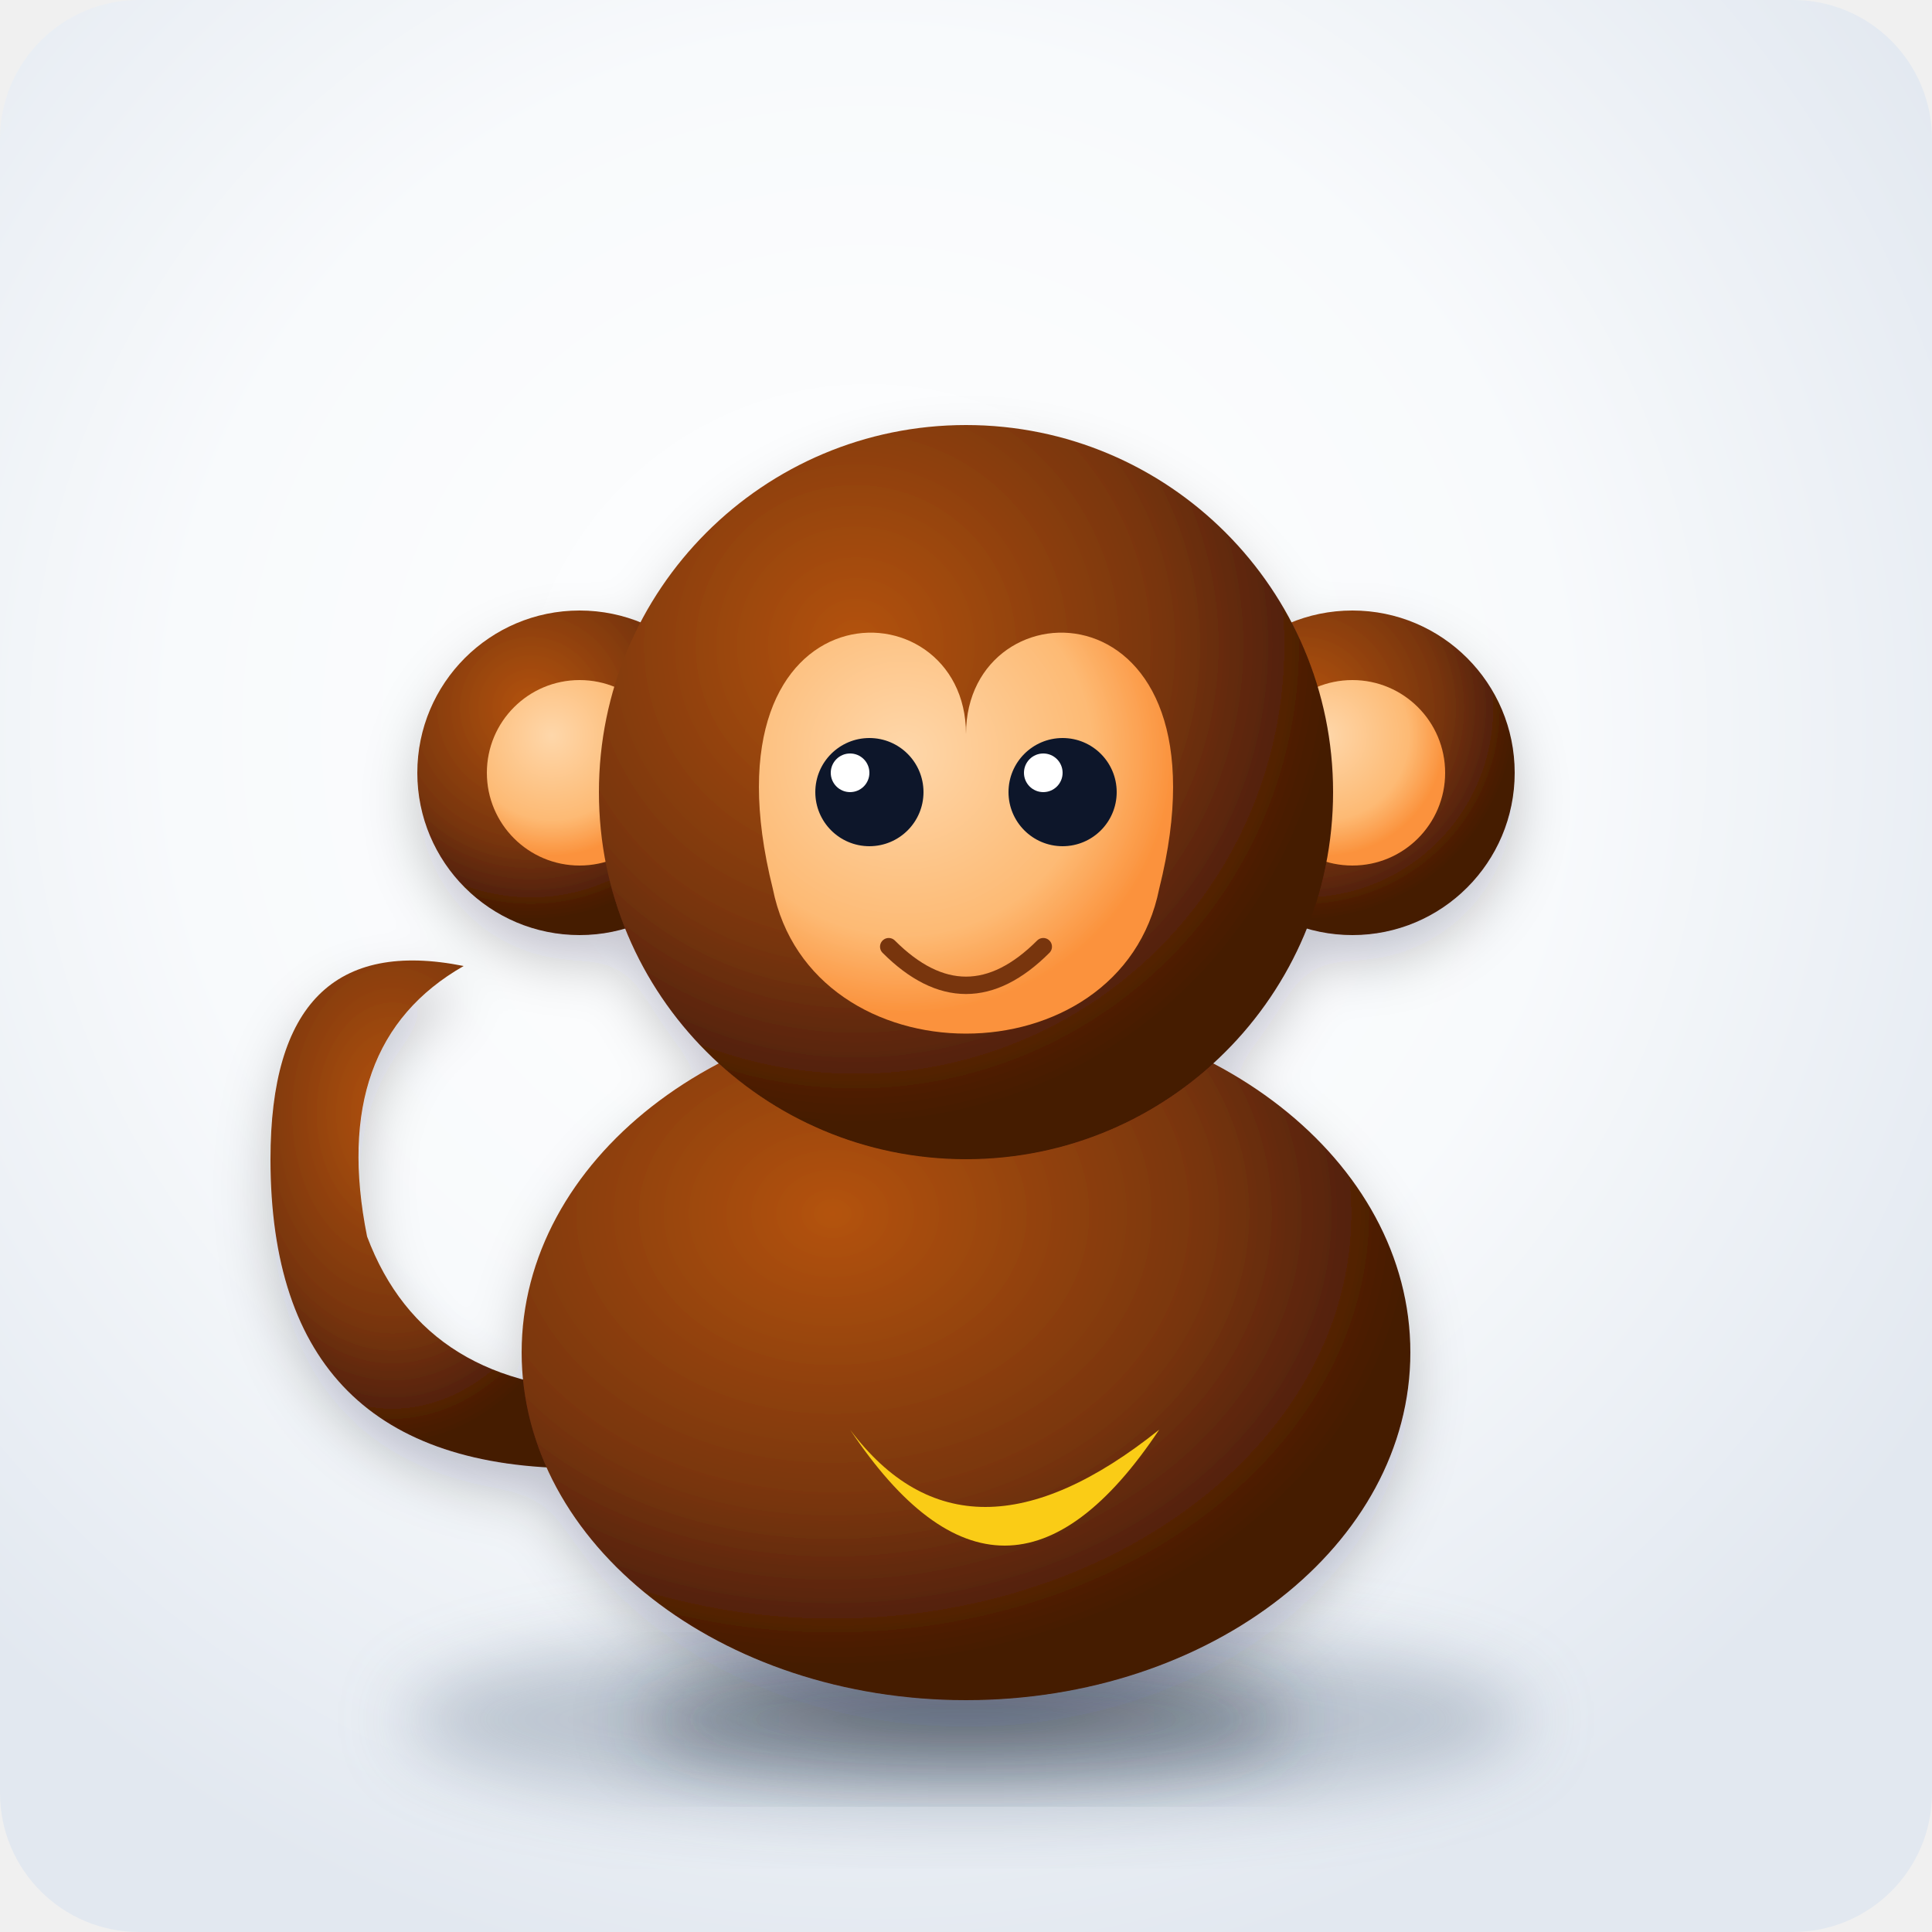
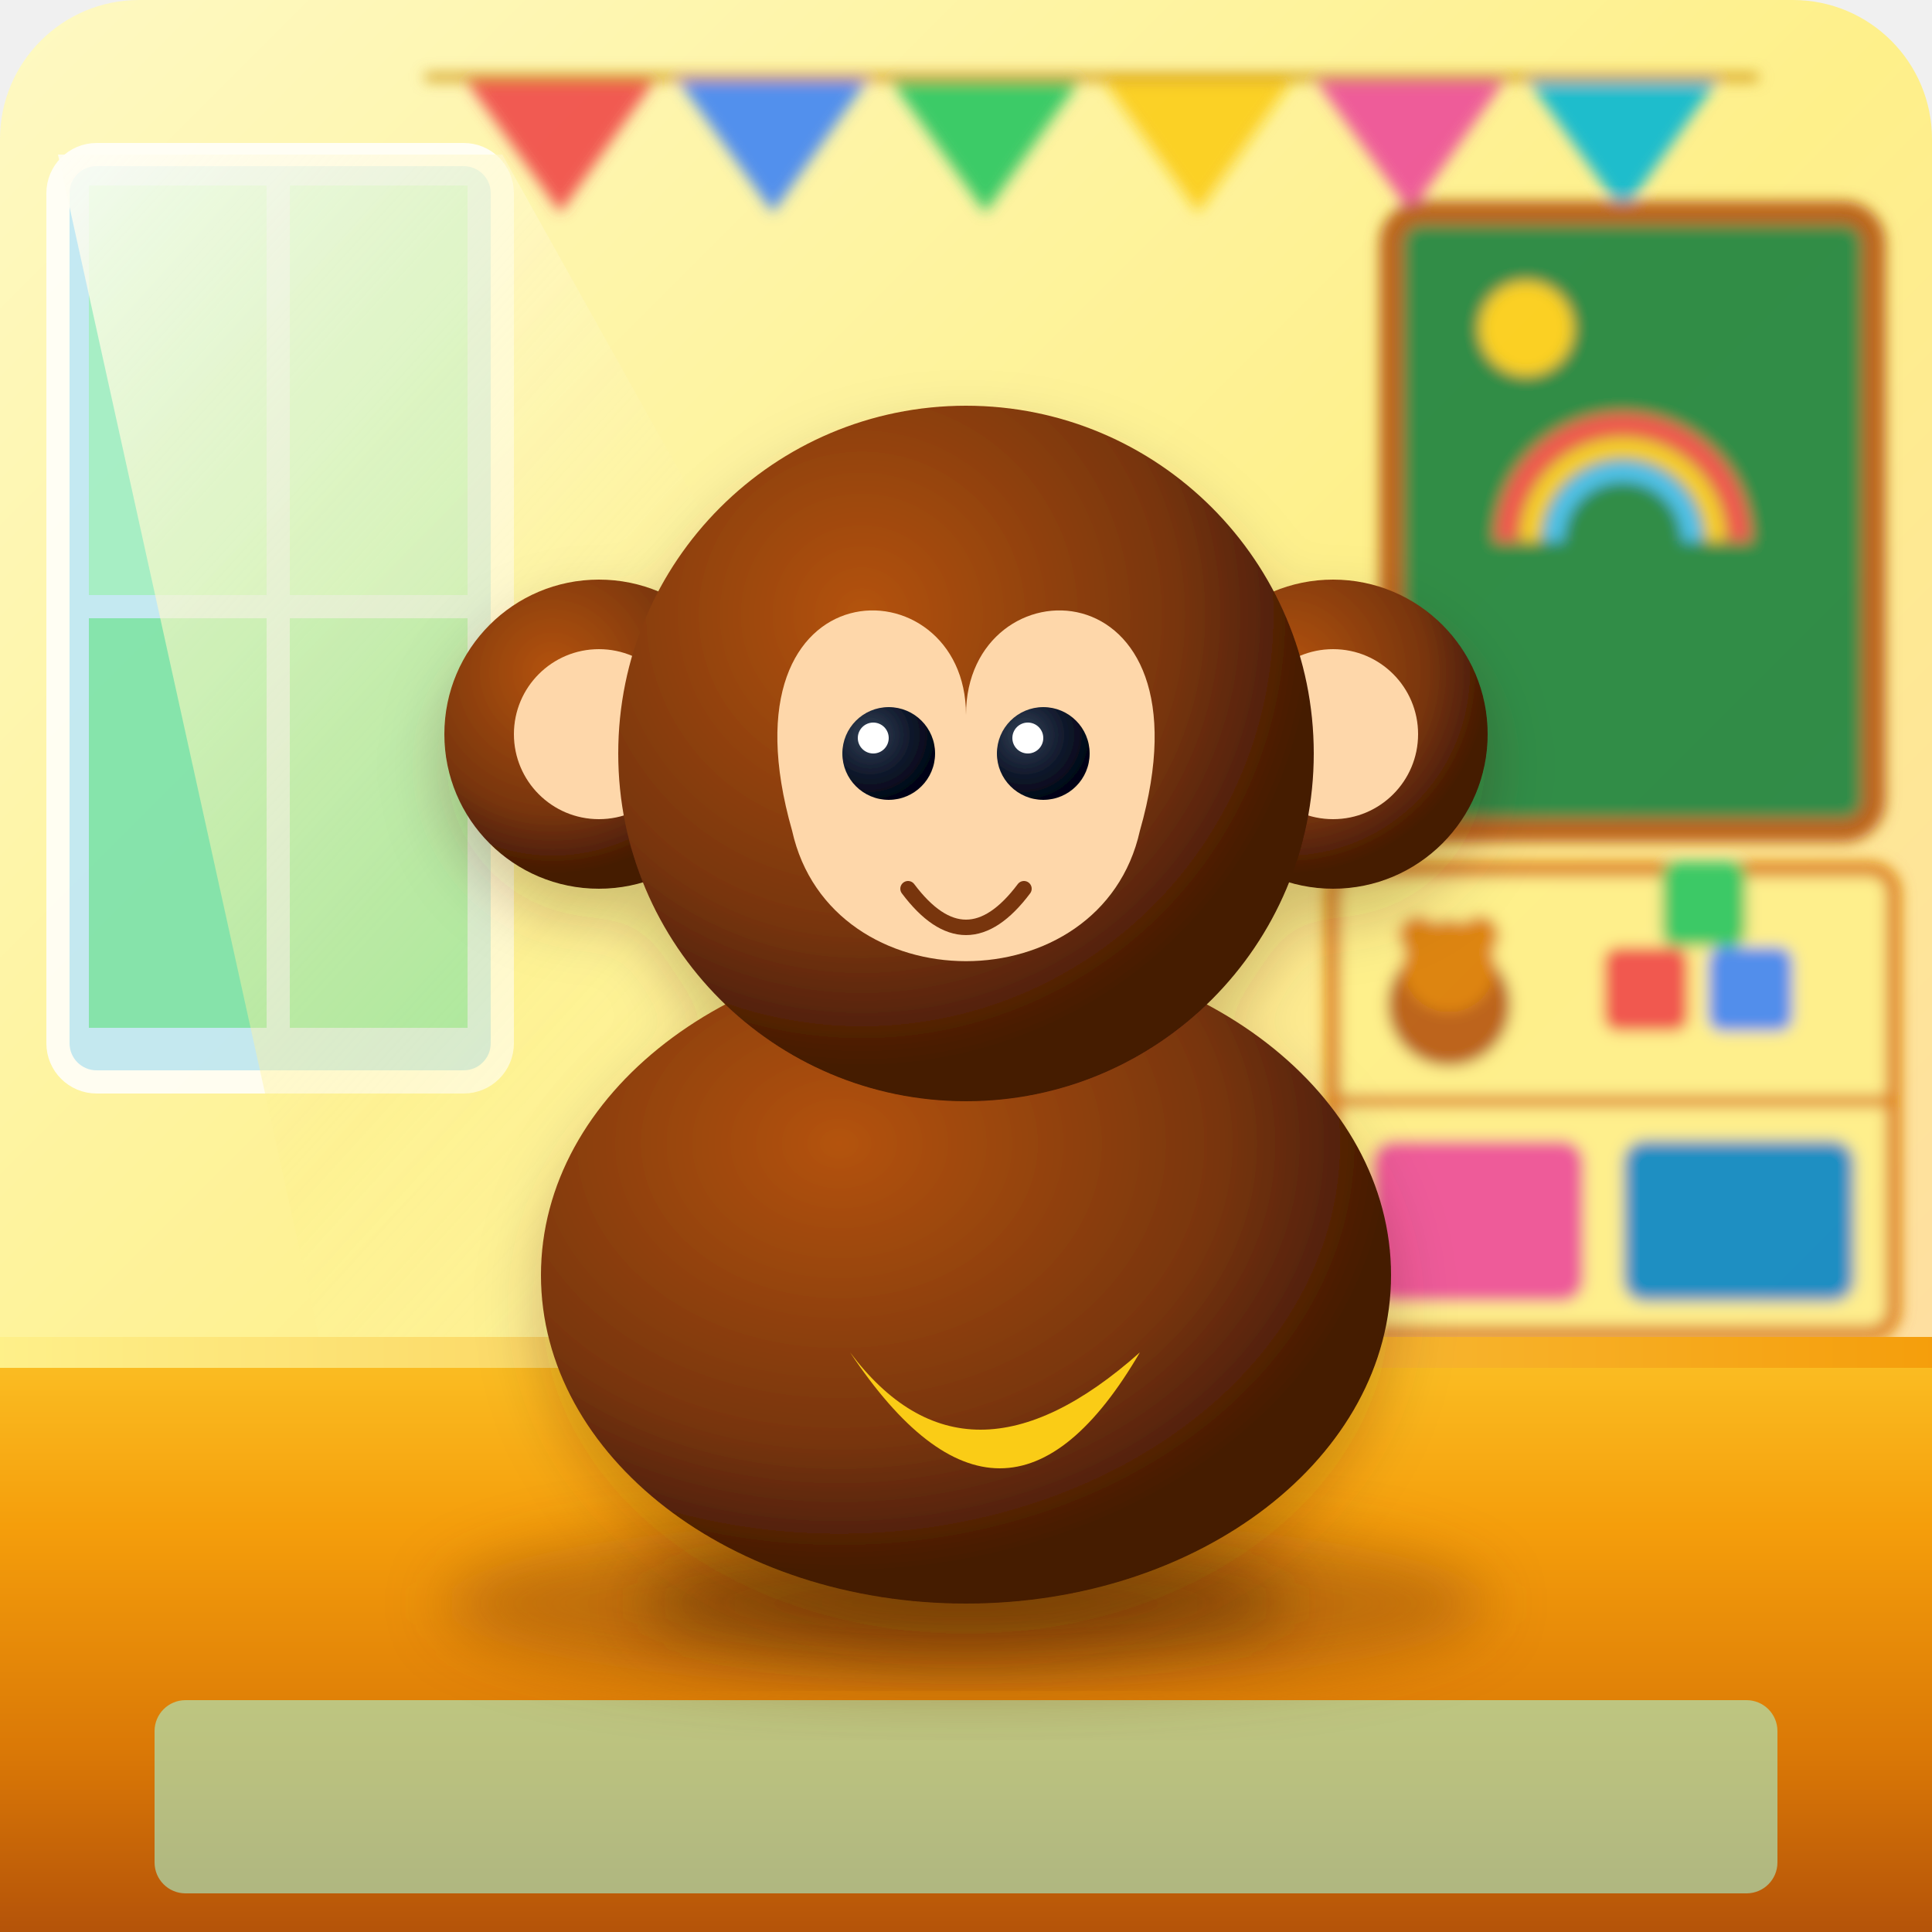
<svg xmlns="http://www.w3.org/2000/svg" viewBox="0 0 500 500" width="100%" height="100%">
  <defs>
-     <radialGradient id="bgGlow" cx="45%" cy="38%" r="65%">
-       <stop offset="0%" stop-color="#ffffff" />
-       <stop offset="55%" stop-color="#f8fafc" />
-       <stop offset="100%" stop-color="#e2e8f0" />
+     <linearGradient id="roomWall" x1="0%" y1="0%" x2="100%" y2="100%">
+       <stop offset="0%" stop-color="#fef9c3" />
+       <stop offset="50%" stop-color="#fef08a" />
+       <stop offset="100%" stop-color="#fed7aa" />
+     </linearGradient>
+     <linearGradient id="sunBeam" x1="0%" y1="0%" x2="100%" y2="100%">
+       <stop offset="0%" stop-color="#ffffff" stop-opacity="0.85" />
+       <stop offset="50%" stop-color="#fef08a" stop-opacity="0.35" />
+       <stop offset="100%" stop-color="#ffffff" stop-opacity="0" />
+     </linearGradient>
+     <linearGradient id="oakTable" x1="0%" y1="0%" x2="0%" y2="100%">
+       <stop offset="0%" stop-color="#fbbf24" />
+       <stop offset="30%" stop-color="#f59e0b" />
+       <stop offset="70%" stop-color="#d97706" />
+       <stop offset="100%" stop-color="#b45309" />
+     </linearGradient>
+     <linearGradient id="tableBevel" x1="0%" y1="0%" x2="100%" y2="0%">
+       <stop offset="0%" stop-color="#fef08a" />
+       <stop offset="100%" stop-color="#f59e0b" />
+     </linearGradient>
+     <filter id="bgBlur" x="-10%" y="-10%" width="120%" height="120%">
+       <feGaussianBlur stdDeviation="1.8" />
+     </filter>
+     <filter id="tableShadow" x="-30%" y="-30%" width="160%" height="160%">
+       <feGaussianBlur stdDeviation="8" />
+     </filter>
+     <filter id="charDepth" x="-20%" y="-20%" width="140%" height="140%">
+       <feDropShadow dx="0" dy="8" stdDeviation="8" flood-color="#451a03" flood-opacity="0.25" />
+     </filter>
+     <radialGradient id="pixarEye" cx="30%" cy="30%" r="70%">
+       <stop offset="0%" stop-color="#334155" />
+       <stop offset="65%" stop-color="#0f172a" />
+       <stop offset="100%" stop-color="#020617" />
    </radialGradient>
-     <filter id="groundShadow" x="-30%" y="-30%" width="160%" height="160%">
-       <feGaussianBlur stdDeviation="9" />
-     </filter>
-     <filter id="clayShadow" x="-25%" y="-25%" width="150%" height="150%">
-       <feDropShadow dx="0" dy="7" stdDeviation="7" flood-color="#0f172a" flood-opacity="0.22" />
-     </filter>
-     <filter id="softGlow" x="-20%" y="-20%" width="140%" height="140%">
-       <feGaussianBlur stdDeviation="3" result="blur" />
-       <feComposite in="SourceGraphic" in2="blur" operator="over" />
-     </filter>
-     <radialGradient id="monkeyFur" cx="35%" cy="30%" r="65%">
+     <radialGradient id="monkeyCoat" cx="35%" cy="30%" r="65%">
      <stop offset="0%" stop-color="#b45309" />
-       <stop offset="65%" stop-color="#78350f" />
+       <stop offset="70%" stop-color="#78350f" />
      <stop offset="100%" stop-color="#451a03" />
    </radialGradient>
-     <radialGradient id="monkeyFace" cx="35%" cy="30%" r="65%">
-       <stop offset="0%" stop-color="#fed7aa" />
-       <stop offset="70%" stop-color="#fdba74" />
-       <stop offset="100%" stop-color="#fb923c" />
-     </radialGradient>
  </defs>
-   <rect width="500" height="500" rx="36" fill="url(#bgGlow)" />
-   <ellipse cx="250" cy="445" rx="145" ry="24" fill="#64748b" opacity="0.35" filter="url(#groundShadow)" />
-   <ellipse cx="250" cy="445" rx="85" ry="14" fill="#1e293b" opacity="0.45" filter="url(#groundShadow)" />
-   <g filter="url(#clayShadow)">
-     <path d="M 150 380 Q 70 380 70 300 Q 70 240 120 250 Q 85 270 95 320 Q 110 360 160 360" fill="url(#monkeyFur)" />
-     <ellipse cx="250" cy="350" rx="115" ry="90" fill="url(#monkeyFur)" />
-     <circle cx="150" cy="200" r="42" fill="url(#monkeyFur)" />
-     <circle cx="150" cy="200" r="24" fill="url(#monkeyFace)" />
-     <circle cx="350" cy="200" r="42" fill="url(#monkeyFur)" />
-     <circle cx="350" cy="200" r="24" fill="url(#monkeyFace)" />
-     <circle cx="250" cy="205" r="95" fill="url(#monkeyFur)" />
-     <path d="M 200 230 C 180 150 250 150 250 190 C 250 150 320 150 300 230 C 290 280 210 280 200 230 Z" fill="url(#monkeyFace)" />
-     <circle cx="225" cy="205" r="14" fill="#0f172a" />
-     <circle cx="275" cy="205" r="14" fill="#0f172a" />
-     <circle cx="220" cy="200" r="5" fill="#ffffff" />
-     <circle cx="270" cy="200" r="5" fill="#ffffff" />
-     <path d="M 230 245 Q 250 265 270 245" fill="none" stroke="#78350f" stroke-width="4.5" stroke-linecap="round" />
-     <path d="M 220 370 Q 250 410 300 370 Q 260 430 220 370 Z" fill="#facc15" />
+   <rect width="500" height="500" rx="36" fill="url(#roomWall)" />
+   <g opacity="0.85">
+     <rect x="15" y="40" width="115" height="240" rx="10" fill="#bae6fd" stroke="#ffffff" stroke-width="6" />
+     <rect x="23" y="48" width="46" height="106" fill="#86efac" opacity="0.65" />
+     <rect x="75" y="48" width="46" height="106" fill="#86efac" opacity="0.65" />
+     <rect x="23" y="160" width="46" height="106" fill="#4ade80" opacity="0.65" />
+     <rect x="75" y="160" width="46" height="106" fill="#4ade80" opacity="0.65" />
+     <polygon points="15,40 130,40 320,380 90,380" fill="url(#sunBeam)" />
+   </g>
+   <g filter="url(#bgBlur)" opacity="0.88">
+     <polygon points="120,20 145,55 170,20" fill="#ef4444" />
+     <polygon points="175,20 200,55 225,20" fill="#3b82f6" />
+     <polygon points="230,20 255,55 280,20" fill="#22c55e" />
+     <polygon points="285,20 310,55 335,20" fill="#facc15" />
+     <polygon points="340,20 365,55 390,20" fill="#ec4899" />
+     <polygon points="395,20 420,55 445,20" fill="#06b6d4" />
+     <line x1="110" y1="20" x2="455" y2="20" stroke="#ca8a04" stroke-width="2" />
+     <rect x="360" y="55" width="125" height="160" rx="8" fill="#15803d" stroke="#b45309" stroke-width="6" />
+     <path d="M 390 140 A 30 30 0 0 1 450 140" fill="none" stroke="#ef4444" stroke-width="6" />
+     <path d="M 396 140 A 24 24 0 0 1 444 140" fill="none" stroke="#facc15" stroke-width="5" />
+     <path d="M 402 140 A 18 18 0 0 1 438 140" fill="none" stroke="#38bdf8" stroke-width="5" />
+     <circle cx="395" cy="85" r="12" fill="#facc15" />
+     <rect x="345" y="225" width="145" height="120" rx="6" fill="#fef08a" stroke="#d97706" stroke-width="4" />
+     <line x1="345" y1="285" x2="490" y2="285" stroke="#d97706" stroke-width="3" />
+     <circle cx="375" cy="260" r="16" fill="#b45309" />
+     <circle cx="375" cy="250" r="12" fill="#d97706" />
+     <circle cx="367" cy="242" r="5" fill="#d97706" />
+     <circle cx="383" cy="242" r="5" fill="#d97706" />
+     <rect x="415" y="245" width="22" height="22" rx="4" fill="#ef4444" />
+     <rect x="442" y="245" width="22" height="22" rx="4" fill="#3b82f6" />
+     <rect x="430" y="223" width="22" height="22" rx="4" fill="#22c55e" />
+     <rect x="355" y="295" width="55" height="42" rx="6" fill="#ec4899" />
+     <rect x="420" y="295" width="60" height="42" rx="6" fill="#0284c7" />
+   </g>
+   <path d="M 0 350 L 500 350 L 500 500 L 0 500 Z" fill="url(#oakTable)" />
+   <rect x="0" y="346" width="500" height="8" fill="url(#tableBevel)" />
+   <rect x="40" y="440" width="420" height="50" rx="8" fill="#a7f3d0" opacity="0.6" />
+   <ellipse cx="250" cy="415" rx="135" ry="22" fill="#78350f" opacity="0.38" filter="url(#tableShadow)" />
+   <ellipse cx="250" cy="415" rx="85" ry="14" fill="#451a03" opacity="0.45" filter="url(#tableShadow)" />
+   <g filter="url(#charDepth)">
+     <ellipse cx="250" cy="330" rx="110" ry="85" fill="url(#monkeyCoat)" />
+     <circle cx="155" cy="190" r="40" fill="url(#monkeyCoat)" />
+     <circle cx="155" cy="190" r="22" fill="#fed7aa" />
+     <circle cx="345" cy="190" r="40" fill="url(#monkeyCoat)" />
+     <circle cx="345" cy="190" r="22" fill="#fed7aa" />
+     <circle cx="250" cy="195" r="90" fill="url(#monkeyCoat)" />
+     <path d="M 205 215 C 185 145 250 145 250 185 C 250 145 315 145 295 215 C 285 260 215 260 205 215 Z" fill="#fed7aa" />
+     <circle cx="230" cy="195" r="12" fill="url(#pixarEye)" />
+     <circle cx="270" cy="195" r="12" fill="url(#pixarEye)" />
+     <circle cx="226" cy="191" r="4" fill="#ffffff" />
+     <circle cx="266" cy="191" r="4" fill="#ffffff" />
+     <path d="M 235 230 Q 250 250 265 230" fill="none" stroke="#78350f" stroke-width="4" stroke-linecap="round" />
+     <path d="M 220 350 Q 250 390 295 350 Q 260 410 220 350 Z" fill="#facc15" />
  </g>
</svg>
